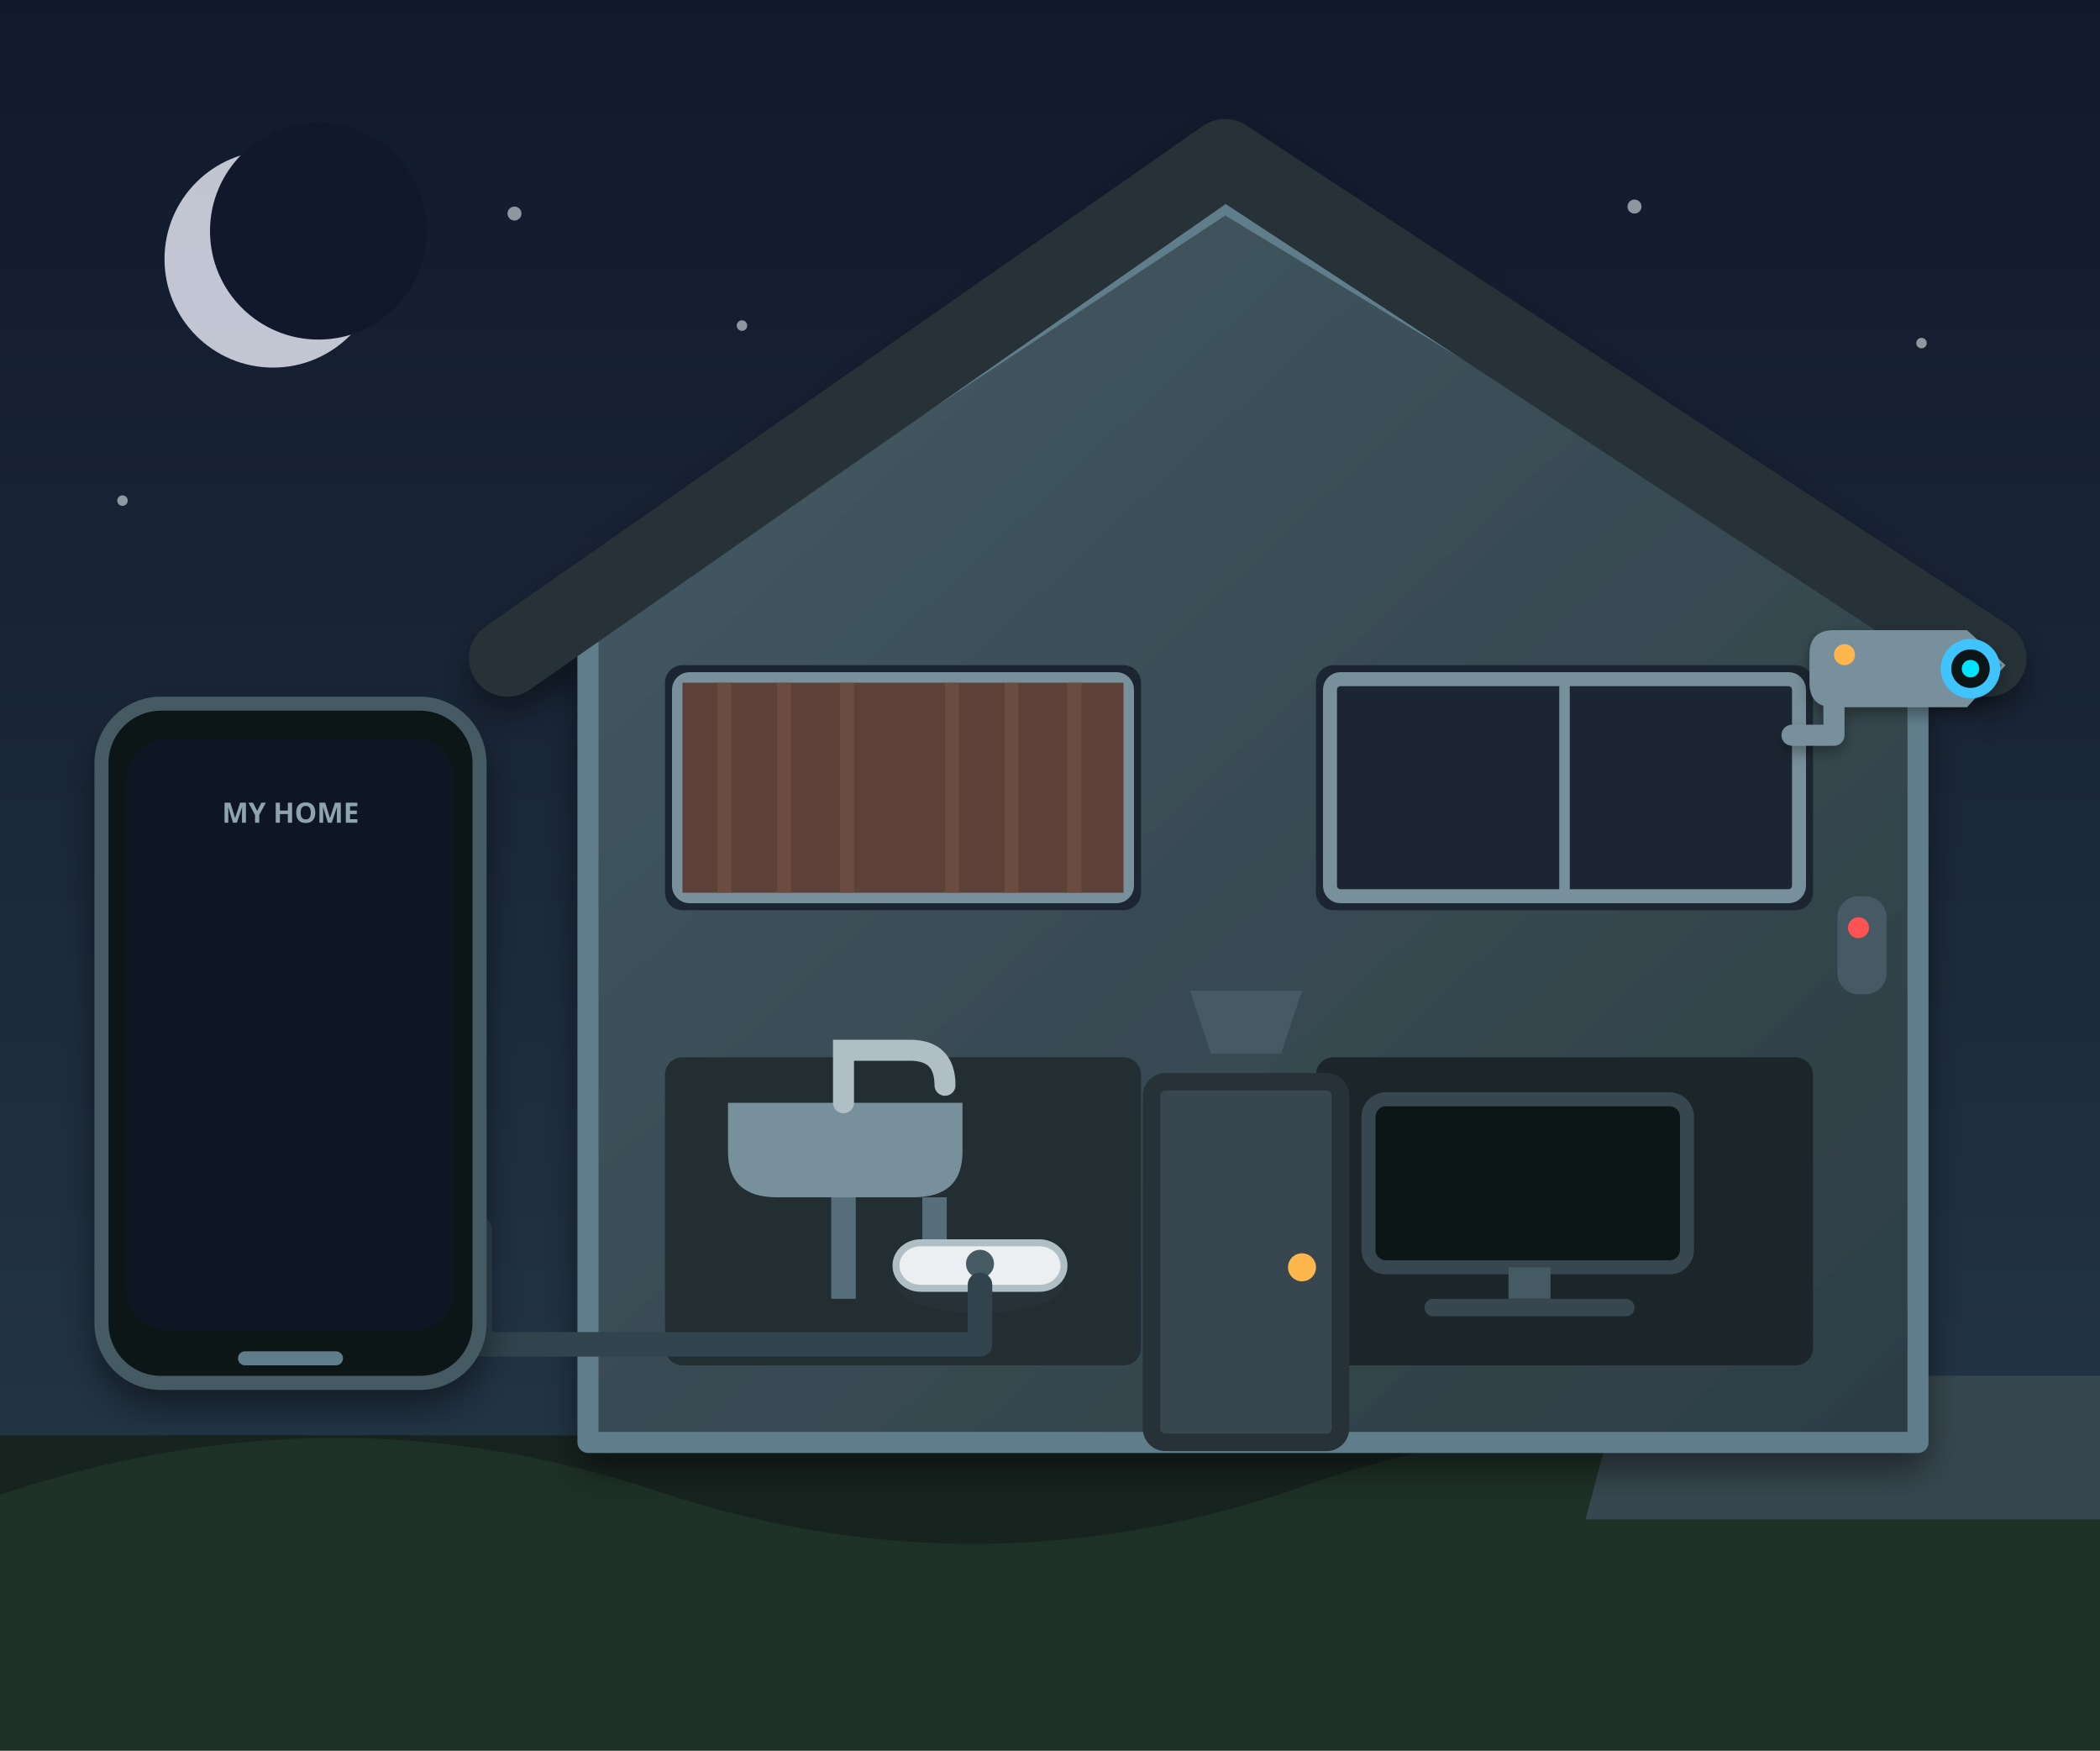
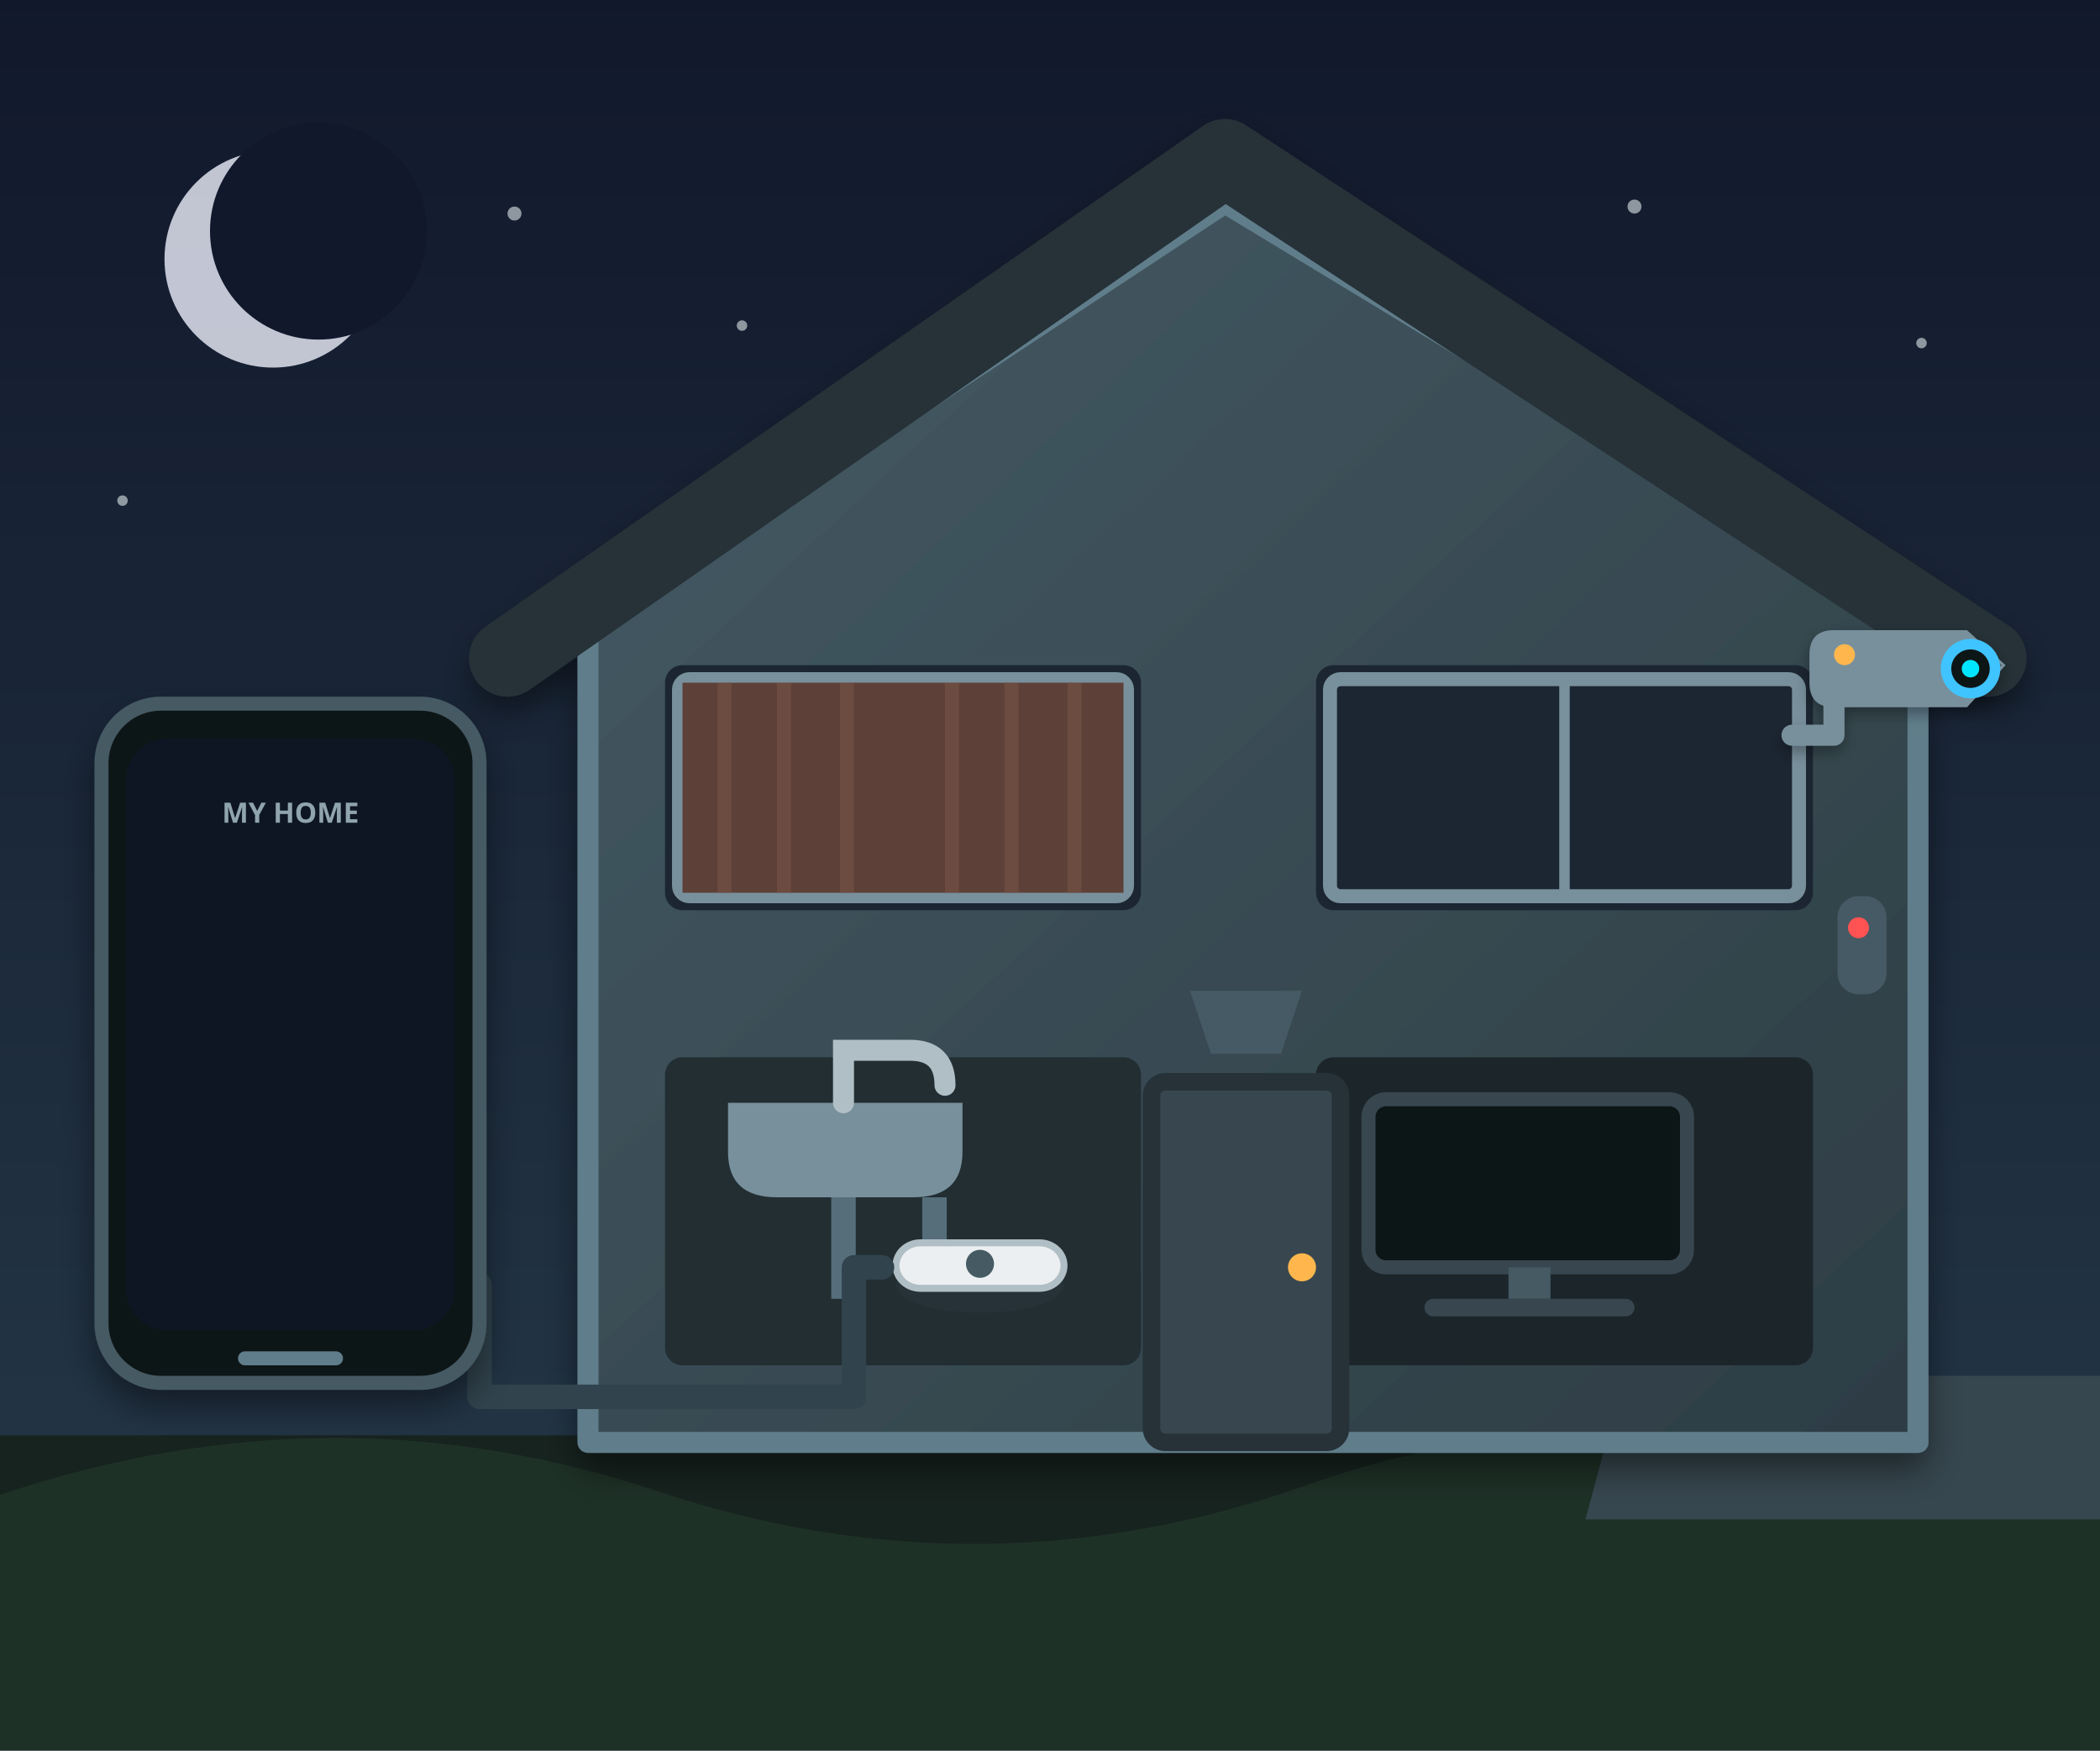
<svg xmlns="http://www.w3.org/2000/svg" viewBox="0 0 600 500" width="100%" height="100%" id="vacation-security-root">
  <defs>
    <clipPath id="security-scene-clip">
      <rect width="600" height="500" />
    </clipPath>
    <clipPath id="house-body-clip">
      <path d="M168 178 L350 58 L548 178 V412 H168 Z" />
    </clipPath>
    <clipPath id="upstairs-window-clip">
      <rect x="194" y="194" width="128" height="62" rx="3" />
    </clipPath>
    <linearGradient id="security-night-sky" x1="0" y1="0" x2="0" y2="1">
      <stop offset="0%" stop-color="#11182B" />
      <stop offset="100%" stop-color="#263A4A" />
    </linearGradient>
    <linearGradient id="security-house-wall" x1="0" y1="0" x2="1" y2="1">
      <stop offset="0%" stop-color="#455A64" />
      <stop offset="100%" stop-color="#2D3D44" />
    </linearGradient>
    <radialGradient id="porch-light-glow" cx="50%" cy="0%" r="100%">
      <stop offset="0%" stop-color="#FFF8B0" stop-opacity=".95" />
      <stop offset="42%" stop-color="#FFB74D" stop-opacity=".38" />
      <stop offset="100%" stop-color="#FFB74D" stop-opacity="0" />
    </radialGradient>
    <radialGradient id="window-warm-glow" cx="50%" cy="50%" r="60%">
      <stop offset="0%" stop-color="#FFF8B0" stop-opacity=".95" />
      <stop offset="60%" stop-color="#FFB74D" stop-opacity=".42" />
      <stop offset="100%" stop-color="#FFB74D" stop-opacity="0" />
    </radialGradient>
    <linearGradient id="tv-vacation-glow" x1="0%" y1="0%" x2="100%" y2="100%">
      <stop offset="0%" stop-color="#00E5FF" />
      <stop offset="55%" stop-color="#7C4DFF" />
      <stop offset="100%" stop-color="#F25D9C" />
    </linearGradient>
    <filter id="security-shadow" x="-50%" y="-50%" width="200%" height="200%">
      <feDropShadow dx="0" dy="5" stdDeviation="5" flood-color="#000000" flood-opacity=".45" />
    </filter>
    <filter id="security-soft-shadow" x="-50%" y="-50%" width="200%" height="200%">
      <feDropShadow dx="0" dy="2" stdDeviation="2" flood-color="#000000" flood-opacity=".32" />
    </filter>
    <filter id="security-blue-glow" x="-200%" y="-200%" width="500%" height="500%">
      <feGaussianBlur stdDeviation="4" result="blur" />
      <feMerge>
        <feMergeNode in="blur" />
        <feMergeNode in="SourceGraphic" />
      </feMerge>
    </filter>
    <filter id="security-red-glow" x="-200%" y="-200%" width="500%" height="500%">
      <feDropShadow dx="0" dy="0" stdDeviation="5" flood-color="#FF5252" flood-opacity=".9" />
    </filter>
  </defs>
  <style>
    #leak-water {
      animation: leak-water 14s ease-in-out infinite;
    }
    @keyframes leak-water {
      0%, 3%, 31%, 100% { opacity: 0; }
      7%, 26% { opacity: 1; }
    }

    .leak-drop {
      animation: falling-drop .9s linear infinite;
    }
    .leak-drop.drop-two { animation-delay: -.3s; }
    .leak-drop.drop-three { animation-delay: -.6s; }
    @keyframes falling-drop {
      0% { opacity: 0; transform: translateY(-7px); }
      20% { opacity: 1; }
      85% { opacity: 1; }
      100% { opacity: 0; transform: translateY(23px); }
    }

    #leak-sensor-light {
      animation: leak-sensor-alert 14s ease-in-out infinite;
    }
    @keyframes leak-sensor-alert {
      0%, 8%, 31%, 100% { fill: #455A64; filter: none; }
      12%, 27% { fill: #FF5252; filter: url(#security-red-glow); }
    }

    #leak-signal-active {
      stroke-dasharray: 10 16;
      animation: leak-signal 14s linear infinite;
    }
    @keyframes leak-signal {
      0%, 9%, 30%, 100% { opacity: 0; stroke-dashoffset: 80; }
      13%, 26% { opacity: 1; stroke-dashoffset: -80; }
    }

    #phone-leak-alert {
      animation: phone-leak-alert 14s cubic-bezier(.2, .8, .2, 1) infinite;
      transform-origin: 83px 293px;
    }
    @keyframes phone-leak-alert {
      0%, 13% { opacity: 0; transform: translateY(10px) scale(.9); }
      17%, 30% { opacity: 1; transform: translateY(0) scale(1); }
      34%, 100% { opacity: 0; transform: translateY(-8px) scale(.92); }
    }

    #phone-vacation-status {
      animation: phone-vacation-status 14s cubic-bezier(.2, .8, .2, 1) infinite;
      transform-origin: 83px 293px;
    }
    @keyframes phone-vacation-status {
      0%, 34% { opacity: 0; transform: translateY(10px) scale(.9); }
      39%, 62% { opacity: 1; transform: translateY(0) scale(1); }
      68%, 100% { opacity: 0; transform: translateY(-8px) scale(.92); }
    }

    #phone-motion-alert {
      animation: phone-motion-alert 14s cubic-bezier(.2, .8, .2, 1) infinite;
      transform-origin: 83px 293px;
    }
    @keyframes phone-motion-alert {
      0%, 67% { opacity: 0; transform: translateY(10px) scale(.9); }
      72%, 91% { opacity: 1; transform: translateY(0) scale(1); }
      97%, 100% { opacity: 0; transform: translateY(-8px) scale(.92); }
    }

    #vacation-badge {
      animation: vacation-badge 14s ease-in-out infinite;
    }
    @keyframes vacation-badge {
      0%, 35%, 96%, 100% { opacity: 0; }
      40%, 91% { opacity: 1; }
    }

    #window-glow-one {
      animation: window-one 14s ease-in-out infinite;
    }
    @keyframes window-one {
      0%, 37%, 61%, 84%, 100% { opacity: 0; }
      42%, 56%, 88%, 94% { opacity: 1; }
    }

    #window-glow-two {
      animation: window-two 14s ease-in-out infinite;
    }
    @keyframes window-two {
      0%, 48%, 75%, 96%, 100% { opacity: 0; }
      54%, 69%, 80%, 91% { opacity: 1; }
    }

    #vacation-tv {
      animation: vacation-tv 14s ease-in-out infinite;
    }
    @keyframes vacation-tv {
      0%, 43%, 82%, 100% { opacity: 0; }
      49%, 76% { opacity: 1; }
    }

    #curtain-left {
      animation: curtain-left 14s ease-in-out infinite;
    }
    #curtain-right {
      animation: curtain-right 14s ease-in-out infinite;
    }
    @keyframes curtain-left {
      0%, 37% { transform: translateX(0); }
      42%, 56% { transform: translateX(-52px); }
      61%, 84% { transform: translateX(0); }
      88%, 94% { transform: translateX(-52px); }
      99%, 100% { transform: translateX(0); }
    }
    @keyframes curtain-right {
      0%, 37% { transform: translateX(0); }
      42%, 56% { transform: translateX(52px); }
      61%, 84% { transform: translateX(0); }
      88%, 94% { transform: translateX(52px); }
      99%, 100% { transform: translateX(0); }
    }

    #approaching-person {
      animation: approaching-person 14s cubic-bezier(.35, 0, .2, 1) infinite;
    }
    @keyframes approaching-person {
      0%, 47% { opacity: 0; transform: translateX(125px); }
      51% { opacity: 1; transform: translateX(125px); }
      68%, 83% { opacity: 1; transform: translateX(0); }
      94%, 100% { opacity: 0; transform: translateX(145px); }
    }

    .motion-wave {
      stroke-dasharray: 120;
      stroke-dashoffset: 120;
      animation: motion-wave 14s ease-out infinite;
    }
    .motion-wave.wave-two { animation-delay: .18s; }
    @keyframes motion-wave {
      0%, 60% { opacity: 0; stroke-dashoffset: 120; }
      64% { opacity: .5; stroke-dashoffset: 120; }
      69% { opacity: 1; stroke-dashoffset: 0; }
      72%, 100% { opacity: 0; stroke-dashoffset: 0; }
    }

    #porch-light,
    #porch-light-beam {
      animation: porch-light-on 14s ease-in-out infinite;
    }
    @keyframes porch-light-on {
      0%, 72%, 92%, 100% { opacity: 0; }
      75%, 87% { opacity: 1; }
    }

    #security-camera-body {
      animation: camera-track 14s cubic-bezier(.25, .8, .25, 1) infinite;
      transform-origin: 0 0;
    }
    @keyframes camera-track {
      0%, 57%, 94%, 100% { transform: rotate(0deg); }
      67%, 85% { transform: rotate(17deg); }
    }

    #capture-frame {
      animation: capture-frame 14s ease-in-out infinite;
    }
    @keyframes capture-frame {
      0%, 69%, 84%, 100% { opacity: 0; }
      73%, 80% { opacity: 1; }
    }

    #capture-flash {
      animation: capture-flash 14s linear infinite;
    }
    @keyframes capture-flash {
      0%, 74%, 77%, 100% { opacity: 0; }
      75% { opacity: .75; }
    }
  </style>
  <g clip-path="url(#security-scene-clip)">
    <rect width="600" height="500" fill="url(#security-night-sky)" />
    <circle cx="78" cy="74" r="31" fill="#E8EAF6" opacity=".82" />
    <circle cx="91" cy="66" r="31" fill="#11182B" />
    <g fill="#CFD8DC" opacity=".65">
      <circle cx="147" cy="61" r="2" />
      <circle cx="212" cy="93" r="1.5" />
      <circle cx="467" cy="59" r="2" />
      <circle cx="549" cy="98" r="1.5" />
      <circle cx="396" cy="87" r="1.4" />
      <circle cx="35" cy="143" r="1.5" />
    </g>
    <rect y="410" width="600" height="90" fill="#17231F" />
    <path d="M0 427 Q95 395 188 426 T374 424 T600 421 V500 H0 Z" fill="#1E3127" />
    <path d="M464 393 H600 V434 H453 Z" fill="#37474F" />
    <g id="house" filter="url(#security-shadow)">
      <path d="M168 178 L350 58 L548 178 V412 H168 Z" fill="url(#security-house-wall)" stroke="#607D8B" stroke-width="6" stroke-linejoin="round" />
      <path d="M145 188 L350 45 L568 188" fill="none" stroke="#263238" stroke-width="22" stroke-linecap="round" stroke-linejoin="round" />
      <g id="upper-left-room">
        <rect x="190" y="190" width="136" height="70" rx="5" fill="#1C2830" />
        <rect id="window-glow-one" x="190" y="190" width="136" height="70" rx="5" fill="url(#window-warm-glow)" opacity="0" />
        <rect x="194" y="194" width="128" height="62" rx="3" fill="none" stroke="#78909C" stroke-width="4" />
        <line x1="258" y1="194" x2="258" y2="256" stroke="#78909C" stroke-width="3" />
        <g clip-path="url(#upstairs-window-clip)">
          <g id="curtain-left">
            <rect x="195" y="195" width="63" height="60" fill="#5D4037" />
            <path d="M207 195 V255 M224 195 V255 M242 195 V255" stroke="#795548" stroke-width="4" opacity=".55" />
          </g>
          <g id="curtain-right">
            <rect x="258" y="195" width="63" height="60" fill="#5D4037" />
            <path d="M272 195 V255 M289 195 V255 M307 195 V255" stroke="#795548" stroke-width="4" opacity=".55" />
          </g>
        </g>
      </g>
      <g id="upper-right-room">
        <rect x="376" y="190" width="142" height="70" rx="5" fill="#1C2830" />
        <rect id="window-glow-two" x="376" y="190" width="142" height="70" rx="5" fill="url(#window-warm-glow)" opacity="0" />
        <rect x="380" y="194" width="134" height="62" rx="3" fill="none" stroke="#78909C" stroke-width="4" />
        <line x1="447" y1="194" x2="447" y2="256" stroke="#78909C" stroke-width="3" />
      </g>
      <g id="utility-room">
        <rect x="190" y="302" width="136" height="88" rx="5" fill="#202D33" />
        <path d="M208 315 H275 V329 Q275 342 261 342 H222 Q208 342 208 329 Z" fill="#78909C" />
        <path d="M241 315 V300 H260 Q270 300 270 310" fill="none" stroke="#B0BEC5" stroke-width="6" stroke-linecap="round" />
        <path d="M241 342 V371 M267 342 V371" stroke="#546E7A" stroke-width="7" />
        <g id="leak-water" opacity="0">
          <g fill="#40C4FF">
            <path class="leak-drop" d="M271 323 C264 333 265 339 271 342 C277 339 278 333 271 323 Z" />
            <path class="leak-drop drop-two" d="M271 323 C264 333 265 339 271 342 C277 339 278 333 271 323 Z" />
            <path class="leak-drop drop-three" d="M271 323 C264 333 265 339 271 342 C277 339 278 333 271 323 Z" />
          </g>
          <ellipse cx="271" cy="374" rx="29" ry="7" fill="#0288D1" opacity=".65" />
        </g>
        <g id="leak-sensor" transform="translate(280 355)">
          <ellipse cx="0" cy="12" rx="24" ry="8" fill="#263238" />
          <rect x="-24" y="0" width="48" height="13" rx="7" fill="#ECEFF1" stroke="#B0BEC5" stroke-width="2" />
          <circle id="leak-sensor-light" cx="0" cy="6" r="4" fill="#455A64" />
        </g>
      </g>
      <g id="living-room">
        <rect x="376" y="302" width="142" height="88" rx="5" fill="#1B252C" />
        <rect x="391" y="314" width="91" height="48" rx="5" fill="#111619" stroke="#37474F" stroke-width="4" />
        <rect id="vacation-tv" x="396" y="319" width="81" height="38" rx="2" fill="url(#tv-vacation-glow)" opacity="0" />
        <rect x="431" y="362" width="12" height="9" fill="#455A64" />
        <rect x="407" y="371" width="60" height="5" rx="2.5" fill="#37474F" />
      </g>
      <rect x="329" y="309" width="54" height="103" rx="4" fill="#37474F" stroke="#263238" stroke-width="5" />
      <circle cx="372" cy="362" r="4" fill="#FFB74D" />
    </g>
    <g id="vacation-badge" opacity="0" filter="url(#security-soft-shadow)">
      <rect x="285" y="112" width="145" height="38" rx="19" fill="#25304A" stroke="#B388FF" stroke-width="2" />
      <path d="M306 123 H325 Q331 123 331 129 V139 H300 V129 Q300 123 306 123 Z M309 123 V119 H322 V123" fill="none" stroke="#D1C4E9" stroke-width="3" stroke-linejoin="round" />
      <text x="342" y="136" fill="#EDE7F6" font-family="sans-serif" font-size="9" font-weight="700">VACATION MODE</text>
    </g>
-     <path d="M280 367 V384 H137 V351" fill="none" stroke="#31434D" stroke-width="7" stroke-linecap="round" stroke-linejoin="round" />
-     <path id="leak-signal-active" d="M280 367 V384 H137 V351" fill="none" stroke="#FF5252" stroke-width="3" stroke-linecap="round" stroke-linejoin="round" opacity="0" />
+     <path d="M252 362 H244 V399 H137 V367" fill="none" stroke="#31434D" stroke-width="7" stroke-linecap="round" stroke-linejoin="round" />
+     <path id="leak-signal-active" d="M252 362 H244 V399 H137 V367" fill="none" stroke="#FF5252" stroke-width="3" stroke-linecap="round" stroke-linejoin="round" opacity="0" />
    <g id="phone" transform="translate(29 201)" filter="url(#security-shadow)">
      <rect width="108" height="194" rx="17" fill="#111619" stroke="#455A64" stroke-width="4" />
      <rect x="7" y="10" width="94" height="169" rx="12" fill="#0D1722" />
      <rect x="39" y="185" width="30" height="4" rx="2" fill="#607D8B" />
      <text x="54" y="34" fill="#90A4AE" font-family="sans-serif" font-size="8" font-weight="700" text-anchor="middle">MY HOME</text>
      <g id="phone-leak-alert" opacity="0">
        <rect x="15" y="49" width="78" height="104" rx="12" fill="#361B20" stroke="#FF5252" stroke-width="2" />
        <path d="M54 63 C39 83 40 94 54 100 C68 94 69 83 54 63 Z" fill="#40C4FF" />
        <circle cx="54" cy="116" r="14" fill="#FF5252" />
        <text x="54" y="121" fill="#FFFFFF" font-family="sans-serif" font-size="16" font-weight="700" text-anchor="middle">!</text>
        <text x="54" y="143" fill="#FFCDD2" font-family="sans-serif" font-size="8" font-weight="700" text-anchor="middle">LEAK DETECTED</text>
      </g>
      <g id="phone-vacation-status" opacity="0">
        <rect x="15" y="49" width="78" height="104" rx="12" fill="#24203A" stroke="#B388FF" stroke-width="2" />
        <path d="M35 72 H73 Q79 72 79 78 V106 H29 V78 Q29 72 35 72 Z M41 72 V64 H67 V72" fill="none" stroke="#B388FF" stroke-width="5" stroke-linejoin="round" />
        <circle cx="54" cy="122" r="13" fill="#00C853" />
        <path d="M47 122 L52 127 L62 116" fill="none" stroke="#FFFFFF" stroke-width="3" stroke-linecap="round" />
        <text x="54" y="145" fill="#EDE7F6" font-family="sans-serif" font-size="7.5" font-weight="700" text-anchor="middle">VACATION ACTIVE</text>
      </g>
      <g id="phone-motion-alert" opacity="0">
        <rect x="15" y="49" width="78" height="104" rx="12" fill="#172B37" stroke="#40C4FF" stroke-width="2" />
        <rect x="28" y="65" width="52" height="42" rx="7" fill="#263842" />
        <circle cx="54" cy="86" r="13" fill="#10191E" stroke="#40C4FF" stroke-width="3" />
        <circle cx="54" cy="86" r="5" fill="#00E5FF" />
        <circle cx="54" cy="122" r="13" fill="#FF5252" />
        <text x="54" y="127" fill="#FFFFFF" font-family="sans-serif" font-size="15" font-weight="700" text-anchor="middle">!</text>
        <text x="54" y="145" fill="#B3E5FC" font-family="sans-serif" font-size="7.5" font-weight="700" text-anchor="middle">MOTION CAPTURED</text>
      </g>
    </g>
    <g id="outdoor-motion-sensor" transform="translate(535 270)">
      <rect x="-10" y="-14" width="14" height="28" rx="6" fill="#455A64" />
      <circle cx="-4" cy="-5" r="3" fill="#FF5252" />
      <path class="motion-wave" d="M-16 20 A12 12 0 0 0 8 20" fill="none" stroke="#FF5252" stroke-width="4" stroke-linecap="round" />
      <path class="motion-wave wave-two" d="M-29 20 A25 25 0 0 0 21 20" fill="none" stroke="#FF5252" stroke-width="4" stroke-linecap="round" />
    </g>
    <path id="porch-light-beam" d="M356 301 L270 424 H552 Z" fill="url(#porch-light-glow)" opacity="0" />
    <g id="porch-fixture" transform="translate(340 283)">
      <path d="M0 0 H32 L26 18 H6 Z" fill="#455A64" />
      <ellipse id="porch-light" cx="16" cy="18" rx="10" ry="4" fill="#FFF59D" opacity="0" />
    </g>
    <g id="camera-mount" transform="translate(524 190)" filter="url(#security-soft-shadow)">
      <path d="M0 0 V20 H-12" fill="none" stroke="#78909C" stroke-width="6" stroke-linecap="round" stroke-linejoin="round" />
      <circle cx="0" cy="0" r="7" fill="#607D8B" />
      <g id="security-camera-body">
        <path d="M0 -10 H38 L49 0 L38 12 H0 Q-7 12 -7 5 V-3 Q-7 -10 0 -10 Z" fill="#78909C" />
        <path d="M37 -7 L48 0 L37 9 Z" fill="#455A64" />
        <circle cx="39" cy="1" r="7" fill="#111619" stroke="#40C4FF" stroke-width="3" />
        <circle cx="39" cy="1" r="2.5" fill="#00E5FF" />
        <circle cx="3" cy="-3" r="3" fill="#FFB74D" />
      </g>
    </g>
    <g id="approaching-person" opacity="0">
      <ellipse cx="509" cy="415" rx="20" ry="5" fill="#000000" opacity=".3" />
      <circle cx="509" cy="327" r="13" fill="#1565C0" />
      <path d="M493 349 Q493 340 502 340 H516 Q525 340 525 349 V393 H517 V416 H505 V393 H497 V416 H485 V370 H493 Z" fill="#1E88E5" />
      <path d="M492 351 L474 379 M526 351 L542 379" stroke="#1E88E5" stroke-width="9" stroke-linecap="round" />
    </g>
    <g id="capture-frame" opacity="0" stroke="#40C4FF" stroke-width="4" fill="none" stroke-linecap="round" filter="url(#security-blue-glow)">
      <path d="M470 315 H486 M470 315 V331 M548 315 H532 M548 315 V331 M470 425 H486 M470 425 V409 M548 425 H532 M548 425 V409" />
      <circle cx="538" cy="327" r="4" fill="#FF5252" stroke="none" />
    </g>
    <rect id="capture-flash" width="600" height="500" fill="#FFFFFF" opacity="0" pointer-events="none" />
  </g>
</svg>
